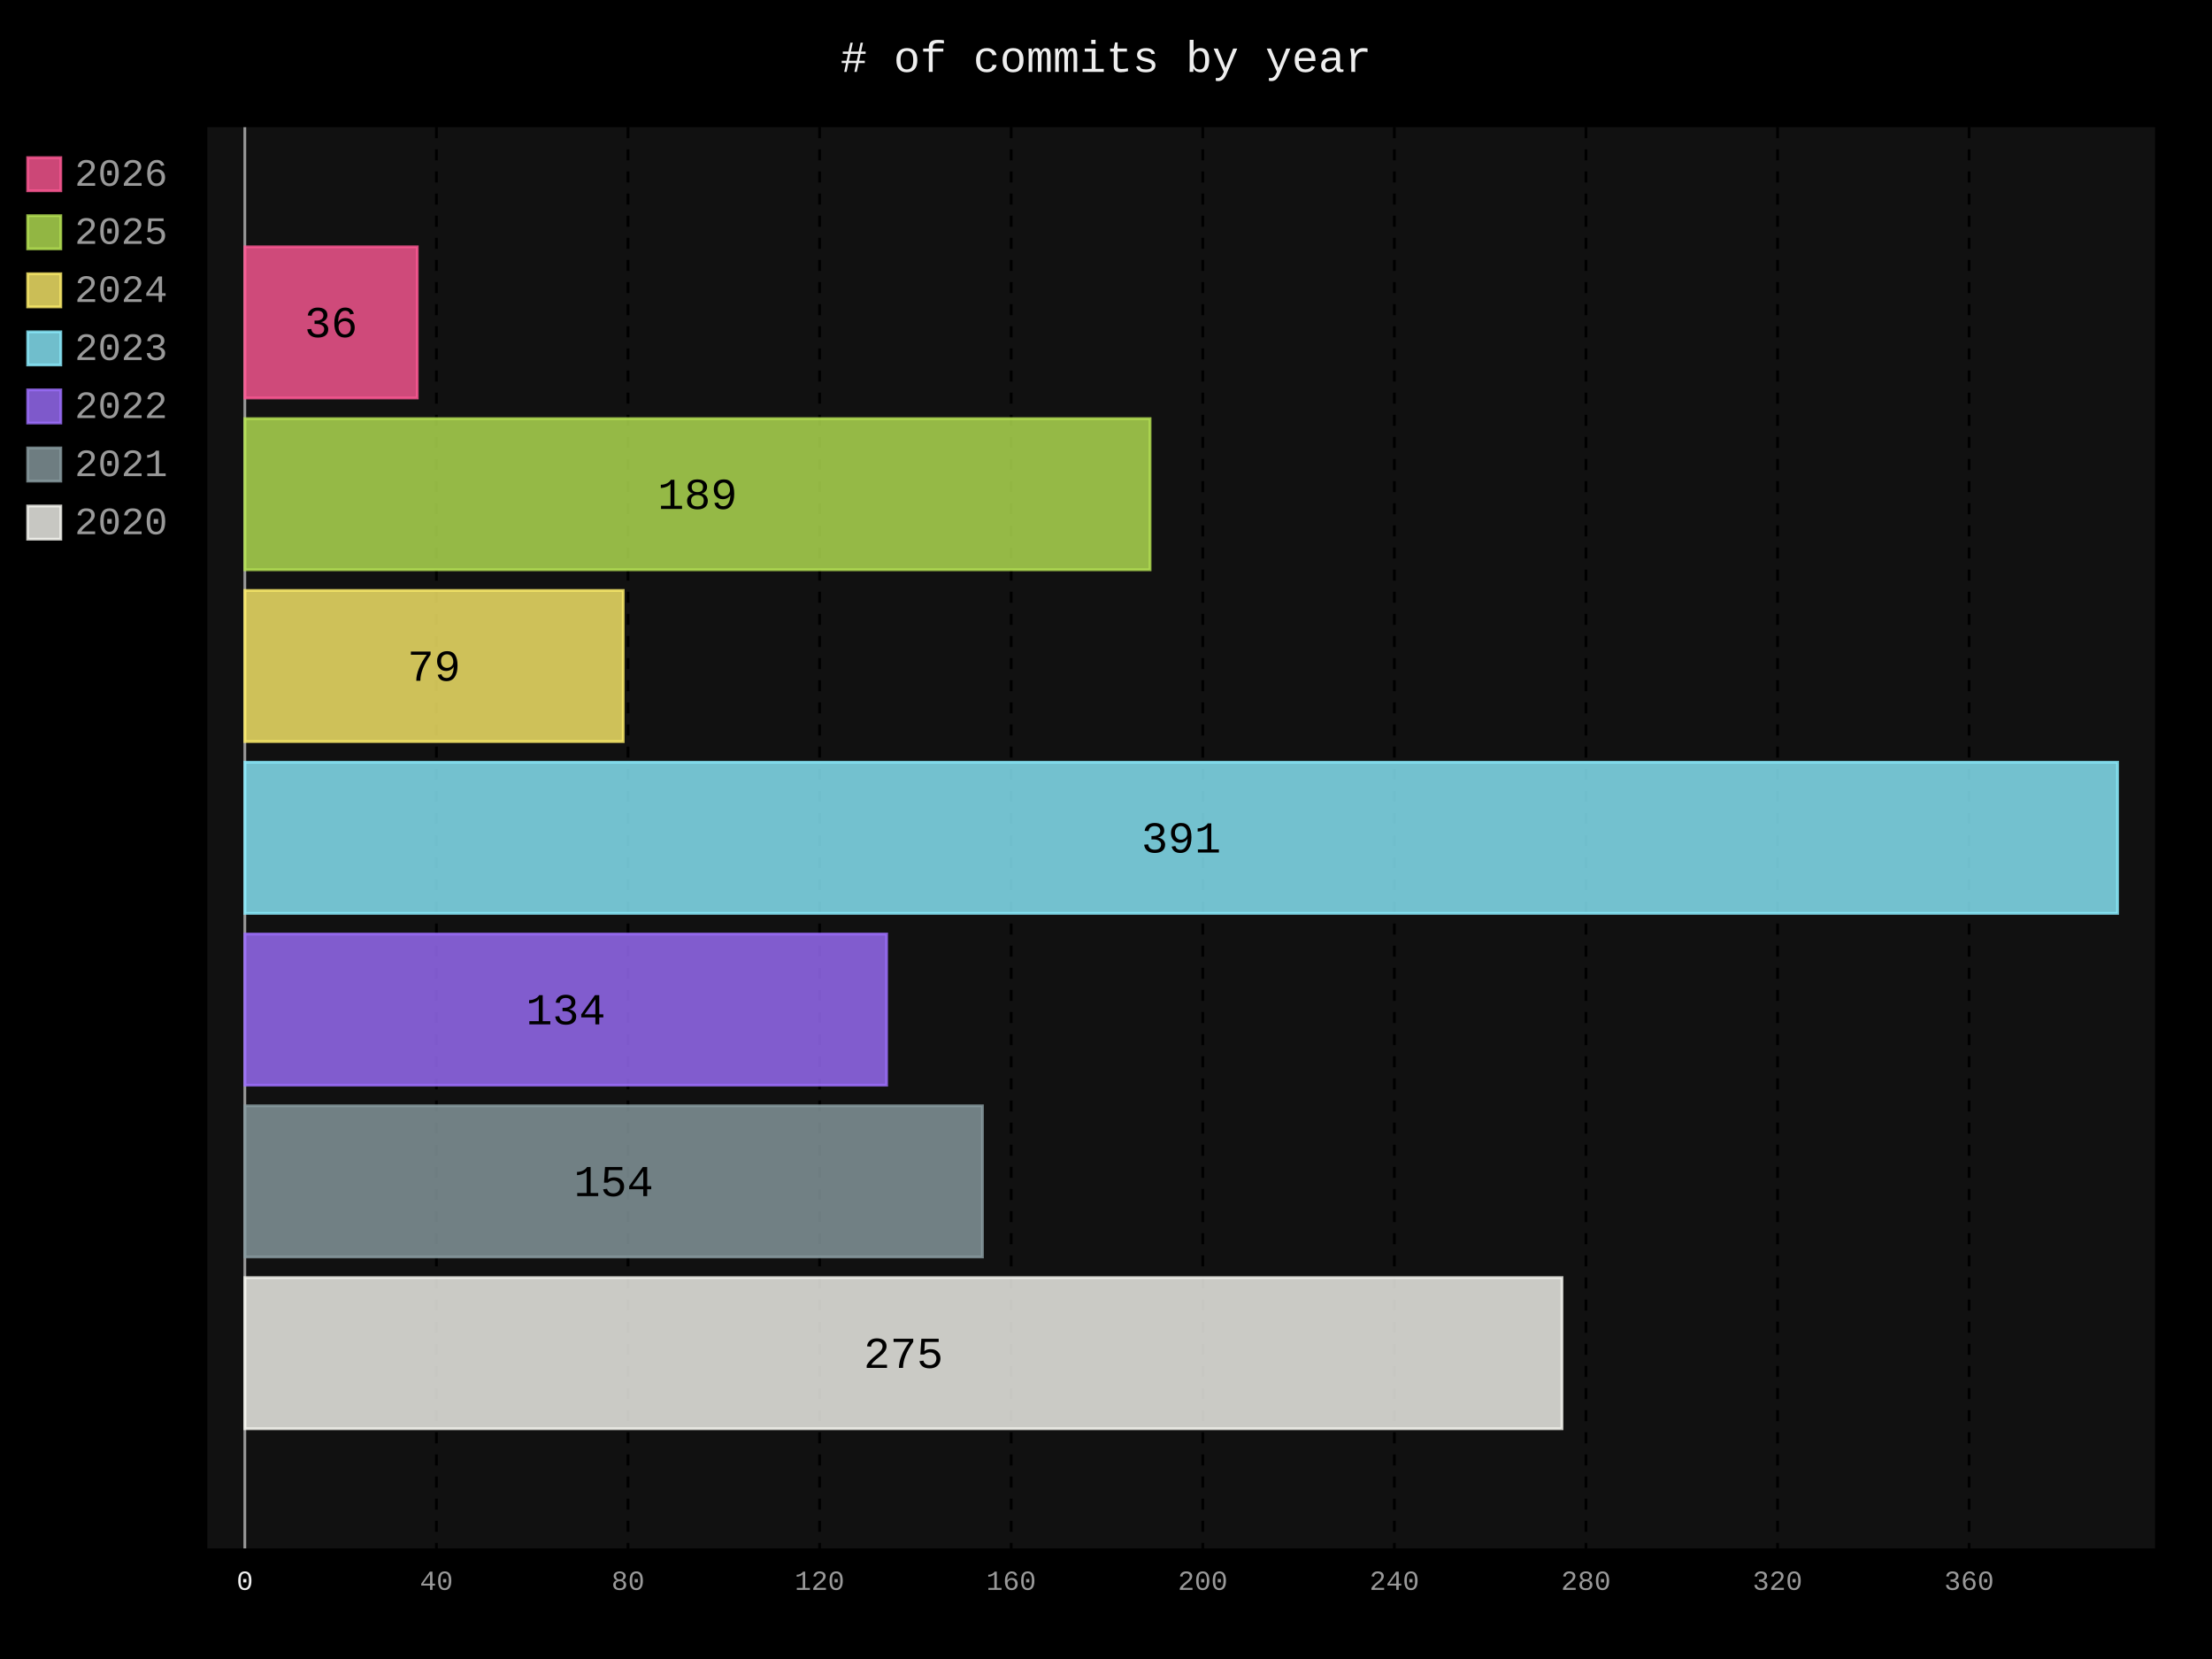
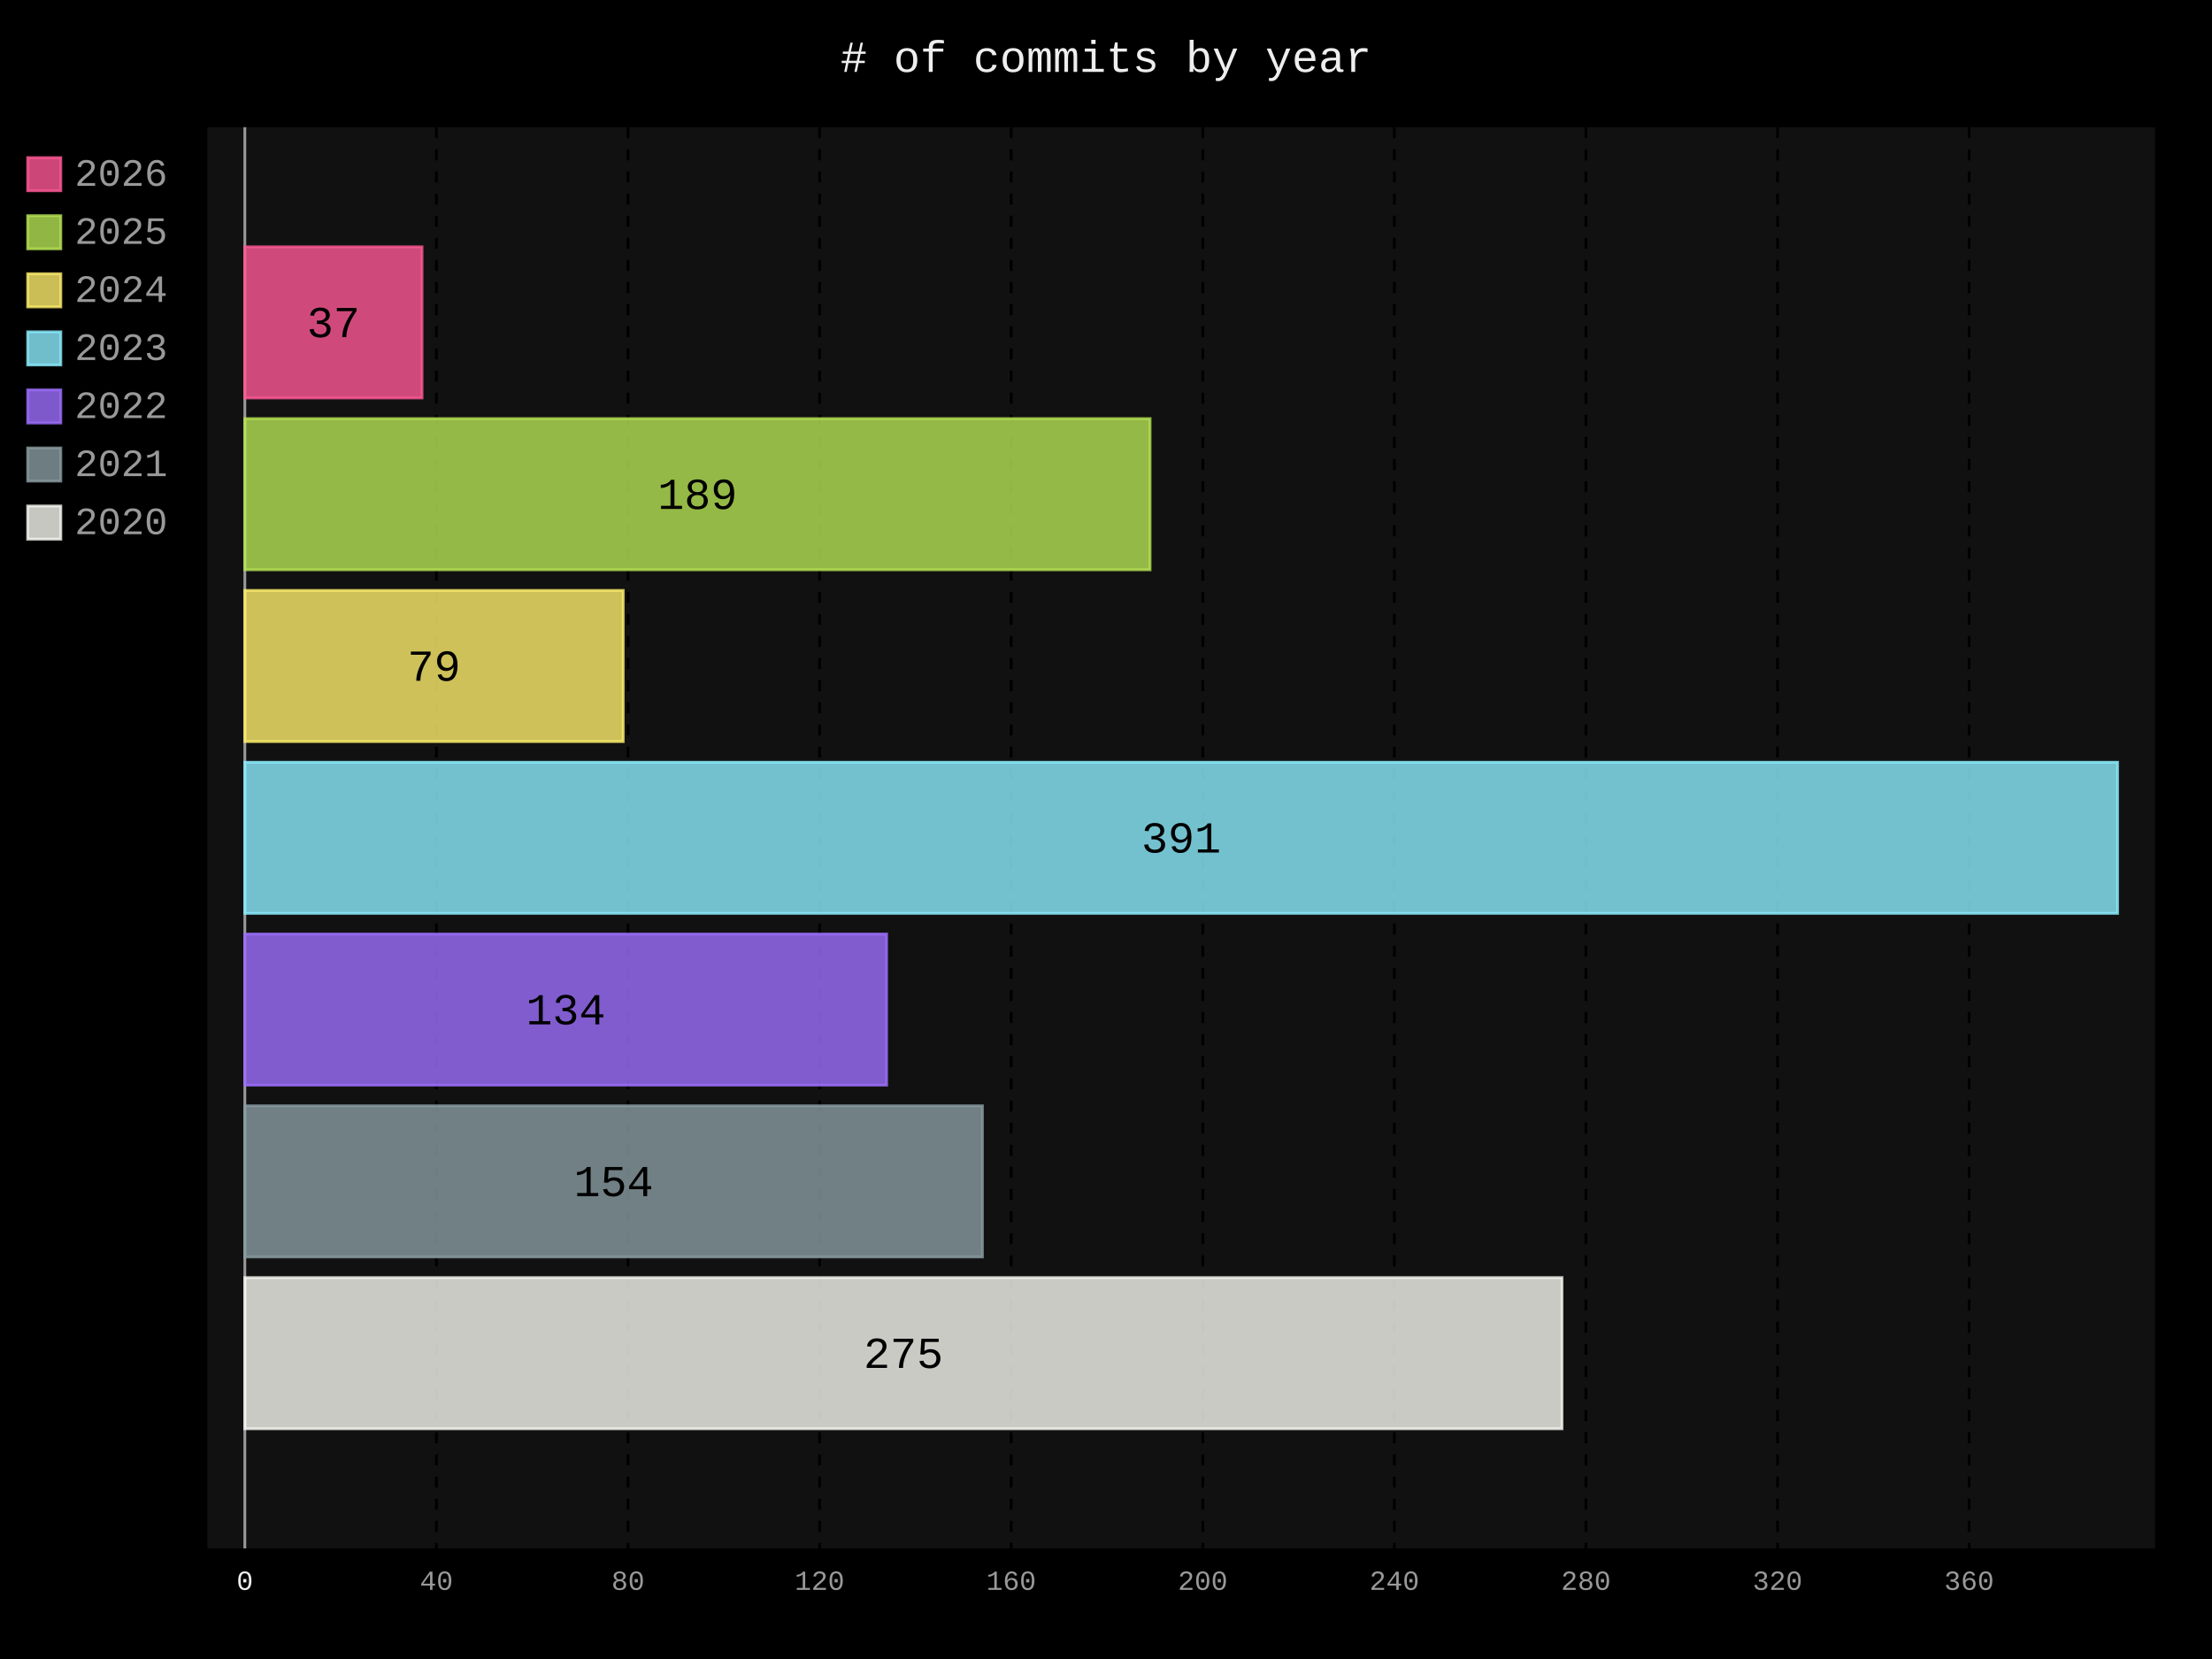
- <svg xmlns="http://www.w3.org/2000/svg" id="chart-a7acda2a-aac1-42fa-855e-dcead6f26092" class="pygal-chart" viewBox="0 0 800 600">
+ <svg xmlns="http://www.w3.org/2000/svg" id="chart-16877939-24ca-4de4-a370-a4698a9601cc" class="pygal-chart" viewBox="0 0 800 600">
  <defs>
-     <style type="text/css">#chart-a7acda2a-aac1-42fa-855e-dcead6f26092{-webkit-user-select:none;-webkit-font-smoothing:antialiased;font-family:Consolas,"Liberation Mono",Menlo,Courier,monospace}#chart-a7acda2a-aac1-42fa-855e-dcead6f26092 .title{font-family:Consolas,"Liberation Mono",Menlo,Courier,monospace;font-size:16px}#chart-a7acda2a-aac1-42fa-855e-dcead6f26092 .legends .legend text{font-family:Consolas,"Liberation Mono",Menlo,Courier,monospace;font-size:14px}#chart-a7acda2a-aac1-42fa-855e-dcead6f26092 .axis text{font-family:Consolas,"Liberation Mono",Menlo,Courier,monospace;font-size:10px}#chart-a7acda2a-aac1-42fa-855e-dcead6f26092 .axis text.major{font-family:Consolas,"Liberation Mono",Menlo,Courier,monospace;font-size:10px}#chart-a7acda2a-aac1-42fa-855e-dcead6f26092 .text-overlay text.value{font-family:Consolas,"Liberation Mono",Menlo,Courier,monospace;font-size:16px}#chart-a7acda2a-aac1-42fa-855e-dcead6f26092 .text-overlay text.label{font-family:Consolas,"Liberation Mono",Menlo,Courier,monospace;font-size:10px}#chart-a7acda2a-aac1-42fa-855e-dcead6f26092 .tooltip{font-family:Consolas,"Liberation Mono",Menlo,Courier,monospace;font-size:14px}#chart-a7acda2a-aac1-42fa-855e-dcead6f26092 text.no_data{font-family:Consolas,"Liberation Mono",Menlo,Courier,monospace;font-size:64px}
- #chart-a7acda2a-aac1-42fa-855e-dcead6f26092{background-color:black}#chart-a7acda2a-aac1-42fa-855e-dcead6f26092 path,#chart-a7acda2a-aac1-42fa-855e-dcead6f26092 line,#chart-a7acda2a-aac1-42fa-855e-dcead6f26092 rect,#chart-a7acda2a-aac1-42fa-855e-dcead6f26092 circle{-webkit-transition:250ms;-moz-transition:250ms;transition:250ms}#chart-a7acda2a-aac1-42fa-855e-dcead6f26092 .graph &gt; .background{fill:black}#chart-a7acda2a-aac1-42fa-855e-dcead6f26092 .plot &gt; .background{fill:#111}#chart-a7acda2a-aac1-42fa-855e-dcead6f26092 .graph{fill:#999}#chart-a7acda2a-aac1-42fa-855e-dcead6f26092 text.no_data{fill:#eee}#chart-a7acda2a-aac1-42fa-855e-dcead6f26092 .title{fill:#eee}#chart-a7acda2a-aac1-42fa-855e-dcead6f26092 .legends .legend text{fill:#999}#chart-a7acda2a-aac1-42fa-855e-dcead6f26092 .legends .legend:hover text{fill:#eee}#chart-a7acda2a-aac1-42fa-855e-dcead6f26092 .axis .line{stroke:#eee}#chart-a7acda2a-aac1-42fa-855e-dcead6f26092 .axis .guide.line{stroke:#555}#chart-a7acda2a-aac1-42fa-855e-dcead6f26092 .axis .major.line{stroke:#999}#chart-a7acda2a-aac1-42fa-855e-dcead6f26092 .axis text.major{fill:#eee}#chart-a7acda2a-aac1-42fa-855e-dcead6f26092 .axis.y .guides:hover .guide.line,#chart-a7acda2a-aac1-42fa-855e-dcead6f26092 .line-graph .axis.x .guides:hover .guide.line,#chart-a7acda2a-aac1-42fa-855e-dcead6f26092 .stackedline-graph .axis.x .guides:hover .guide.line,#chart-a7acda2a-aac1-42fa-855e-dcead6f26092 .xy-graph .axis.x .guides:hover .guide.line{stroke:#eee}#chart-a7acda2a-aac1-42fa-855e-dcead6f26092 .axis .guides:hover text{fill:#eee}#chart-a7acda2a-aac1-42fa-855e-dcead6f26092 .reactive{fill-opacity:.8;stroke-opacity:.8;stroke-width:1}#chart-a7acda2a-aac1-42fa-855e-dcead6f26092 .ci{stroke:#999}#chart-a7acda2a-aac1-42fa-855e-dcead6f26092 .reactive.active,#chart-a7acda2a-aac1-42fa-855e-dcead6f26092 .active .reactive{fill-opacity:.4;stroke-opacity:.9;stroke-width:4}#chart-a7acda2a-aac1-42fa-855e-dcead6f26092 .ci .reactive.active{stroke-width:1.5}#chart-a7acda2a-aac1-42fa-855e-dcead6f26092 .series text{fill:#eee}#chart-a7acda2a-aac1-42fa-855e-dcead6f26092 .tooltip rect{fill:#111;stroke:#eee;-webkit-transition:opacity 250ms;-moz-transition:opacity 250ms;transition:opacity 250ms}#chart-a7acda2a-aac1-42fa-855e-dcead6f26092 .tooltip .label{fill:#999}#chart-a7acda2a-aac1-42fa-855e-dcead6f26092 .tooltip .label{fill:#999}#chart-a7acda2a-aac1-42fa-855e-dcead6f26092 .tooltip .legend{font-size:.8em;fill:#555}#chart-a7acda2a-aac1-42fa-855e-dcead6f26092 .tooltip .x_label{font-size:.6em;fill:#eee}#chart-a7acda2a-aac1-42fa-855e-dcead6f26092 .tooltip .xlink{font-size:.5em;text-decoration:underline}#chart-a7acda2a-aac1-42fa-855e-dcead6f26092 .tooltip .value{font-size:1.5em}#chart-a7acda2a-aac1-42fa-855e-dcead6f26092 .bound{font-size:.5em}#chart-a7acda2a-aac1-42fa-855e-dcead6f26092 .max-value{font-size:.75em;fill:#555}#chart-a7acda2a-aac1-42fa-855e-dcead6f26092 .map-element{fill:#111;stroke:#555 !important}#chart-a7acda2a-aac1-42fa-855e-dcead6f26092 .map-element .reactive{fill-opacity:inherit;stroke-opacity:inherit}#chart-a7acda2a-aac1-42fa-855e-dcead6f26092 .color-0,#chart-a7acda2a-aac1-42fa-855e-dcead6f26092 .color-0 a:visited{stroke:#ff5995;fill:#ff5995}#chart-a7acda2a-aac1-42fa-855e-dcead6f26092 .color-1,#chart-a7acda2a-aac1-42fa-855e-dcead6f26092 .color-1 a:visited{stroke:#b6e354;fill:#b6e354}#chart-a7acda2a-aac1-42fa-855e-dcead6f26092 .color-2,#chart-a7acda2a-aac1-42fa-855e-dcead6f26092 .color-2 a:visited{stroke:#feed6c;fill:#feed6c}#chart-a7acda2a-aac1-42fa-855e-dcead6f26092 .color-3,#chart-a7acda2a-aac1-42fa-855e-dcead6f26092 .color-3 a:visited{stroke:#8cedff;fill:#8cedff}#chart-a7acda2a-aac1-42fa-855e-dcead6f26092 .color-4,#chart-a7acda2a-aac1-42fa-855e-dcead6f26092 .color-4 a:visited{stroke:#9e6ffe;fill:#9e6ffe}#chart-a7acda2a-aac1-42fa-855e-dcead6f26092 .color-5,#chart-a7acda2a-aac1-42fa-855e-dcead6f26092 .color-5 a:visited{stroke:#899ca1;fill:#899ca1}#chart-a7acda2a-aac1-42fa-855e-dcead6f26092 .color-6,#chart-a7acda2a-aac1-42fa-855e-dcead6f26092 .color-6 a:visited{stroke:#f8f8f2;fill:#f8f8f2}#chart-a7acda2a-aac1-42fa-855e-dcead6f26092 .text-overlay .color-0 text{fill:black}#chart-a7acda2a-aac1-42fa-855e-dcead6f26092 .text-overlay .color-1 text{fill:black}#chart-a7acda2a-aac1-42fa-855e-dcead6f26092 .text-overlay .color-2 text{fill:black}#chart-a7acda2a-aac1-42fa-855e-dcead6f26092 .text-overlay .color-3 text{fill:black}#chart-a7acda2a-aac1-42fa-855e-dcead6f26092 .text-overlay .color-4 text{fill:black}#chart-a7acda2a-aac1-42fa-855e-dcead6f26092 .text-overlay .color-5 text{fill:black}#chart-a7acda2a-aac1-42fa-855e-dcead6f26092 .text-overlay .color-6 text{fill:black}
- #chart-a7acda2a-aac1-42fa-855e-dcead6f26092 text.no_data{text-anchor:middle}#chart-a7acda2a-aac1-42fa-855e-dcead6f26092 .guide.line{fill:none}#chart-a7acda2a-aac1-42fa-855e-dcead6f26092 .centered{text-anchor:middle}#chart-a7acda2a-aac1-42fa-855e-dcead6f26092 .title{text-anchor:middle}#chart-a7acda2a-aac1-42fa-855e-dcead6f26092 .legends .legend text{fill-opacity:1}#chart-a7acda2a-aac1-42fa-855e-dcead6f26092 .axis.x text{text-anchor:middle}#chart-a7acda2a-aac1-42fa-855e-dcead6f26092 .axis.x:not(.web) text[transform]{text-anchor:start}#chart-a7acda2a-aac1-42fa-855e-dcead6f26092 .axis.x:not(.web) text[transform].backwards{text-anchor:end}#chart-a7acda2a-aac1-42fa-855e-dcead6f26092 .axis.y text{text-anchor:end}#chart-a7acda2a-aac1-42fa-855e-dcead6f26092 .axis.y text[transform].backwards{text-anchor:start}#chart-a7acda2a-aac1-42fa-855e-dcead6f26092 .axis.y2 text{text-anchor:start}#chart-a7acda2a-aac1-42fa-855e-dcead6f26092 .axis.y2 text[transform].backwards{text-anchor:end}#chart-a7acda2a-aac1-42fa-855e-dcead6f26092 .axis .guide.line{stroke-dasharray:4,4;stroke:black}#chart-a7acda2a-aac1-42fa-855e-dcead6f26092 .axis .major.guide.line{stroke-dasharray:6,6;stroke:black}#chart-a7acda2a-aac1-42fa-855e-dcead6f26092 .horizontal .axis.y .guide.line,#chart-a7acda2a-aac1-42fa-855e-dcead6f26092 .horizontal .axis.y2 .guide.line,#chart-a7acda2a-aac1-42fa-855e-dcead6f26092 .vertical .axis.x .guide.line{opacity:0}#chart-a7acda2a-aac1-42fa-855e-dcead6f26092 .horizontal .axis.always_show .guide.line,#chart-a7acda2a-aac1-42fa-855e-dcead6f26092 .vertical .axis.always_show .guide.line{opacity:1 !important}#chart-a7acda2a-aac1-42fa-855e-dcead6f26092 .axis.y .guides:hover .guide.line,#chart-a7acda2a-aac1-42fa-855e-dcead6f26092 .axis.y2 .guides:hover .guide.line,#chart-a7acda2a-aac1-42fa-855e-dcead6f26092 .axis.x .guides:hover .guide.line{opacity:1}#chart-a7acda2a-aac1-42fa-855e-dcead6f26092 .axis .guides:hover text{opacity:1}#chart-a7acda2a-aac1-42fa-855e-dcead6f26092 .nofill{fill:none}#chart-a7acda2a-aac1-42fa-855e-dcead6f26092 .subtle-fill{fill-opacity:.2}#chart-a7acda2a-aac1-42fa-855e-dcead6f26092 .dot{stroke-width:1px;fill-opacity:1;stroke-opacity:1}#chart-a7acda2a-aac1-42fa-855e-dcead6f26092 .dot.active{stroke-width:5px}#chart-a7acda2a-aac1-42fa-855e-dcead6f26092 .dot.negative{fill:transparent}#chart-a7acda2a-aac1-42fa-855e-dcead6f26092 text,#chart-a7acda2a-aac1-42fa-855e-dcead6f26092 tspan{stroke:none !important}#chart-a7acda2a-aac1-42fa-855e-dcead6f26092 .series text.active{opacity:1}#chart-a7acda2a-aac1-42fa-855e-dcead6f26092 .tooltip rect{fill-opacity:.95;stroke-width:.5}#chart-a7acda2a-aac1-42fa-855e-dcead6f26092 .tooltip text{fill-opacity:1}#chart-a7acda2a-aac1-42fa-855e-dcead6f26092 .showable{visibility:hidden}#chart-a7acda2a-aac1-42fa-855e-dcead6f26092 .showable.shown{visibility:visible}#chart-a7acda2a-aac1-42fa-855e-dcead6f26092 .gauge-background{fill:rgba(229,229,229,1);stroke:none}#chart-a7acda2a-aac1-42fa-855e-dcead6f26092 .bg-lines{stroke:black;stroke-width:2px}</style>
+     <style type="text/css">#chart-16877939-24ca-4de4-a370-a4698a9601cc{-webkit-user-select:none;-webkit-font-smoothing:antialiased;font-family:Consolas,"Liberation Mono",Menlo,Courier,monospace}#chart-16877939-24ca-4de4-a370-a4698a9601cc .title{font-family:Consolas,"Liberation Mono",Menlo,Courier,monospace;font-size:16px}#chart-16877939-24ca-4de4-a370-a4698a9601cc .legends .legend text{font-family:Consolas,"Liberation Mono",Menlo,Courier,monospace;font-size:14px}#chart-16877939-24ca-4de4-a370-a4698a9601cc .axis text{font-family:Consolas,"Liberation Mono",Menlo,Courier,monospace;font-size:10px}#chart-16877939-24ca-4de4-a370-a4698a9601cc .axis text.major{font-family:Consolas,"Liberation Mono",Menlo,Courier,monospace;font-size:10px}#chart-16877939-24ca-4de4-a370-a4698a9601cc .text-overlay text.value{font-family:Consolas,"Liberation Mono",Menlo,Courier,monospace;font-size:16px}#chart-16877939-24ca-4de4-a370-a4698a9601cc .text-overlay text.label{font-family:Consolas,"Liberation Mono",Menlo,Courier,monospace;font-size:10px}#chart-16877939-24ca-4de4-a370-a4698a9601cc .tooltip{font-family:Consolas,"Liberation Mono",Menlo,Courier,monospace;font-size:14px}#chart-16877939-24ca-4de4-a370-a4698a9601cc text.no_data{font-family:Consolas,"Liberation Mono",Menlo,Courier,monospace;font-size:64px}
+ #chart-16877939-24ca-4de4-a370-a4698a9601cc{background-color:black}#chart-16877939-24ca-4de4-a370-a4698a9601cc path,#chart-16877939-24ca-4de4-a370-a4698a9601cc line,#chart-16877939-24ca-4de4-a370-a4698a9601cc rect,#chart-16877939-24ca-4de4-a370-a4698a9601cc circle{-webkit-transition:250ms;-moz-transition:250ms;transition:250ms}#chart-16877939-24ca-4de4-a370-a4698a9601cc .graph &gt; .background{fill:black}#chart-16877939-24ca-4de4-a370-a4698a9601cc .plot &gt; .background{fill:#111}#chart-16877939-24ca-4de4-a370-a4698a9601cc .graph{fill:#999}#chart-16877939-24ca-4de4-a370-a4698a9601cc text.no_data{fill:#eee}#chart-16877939-24ca-4de4-a370-a4698a9601cc .title{fill:#eee}#chart-16877939-24ca-4de4-a370-a4698a9601cc .legends .legend text{fill:#999}#chart-16877939-24ca-4de4-a370-a4698a9601cc .legends .legend:hover text{fill:#eee}#chart-16877939-24ca-4de4-a370-a4698a9601cc .axis .line{stroke:#eee}#chart-16877939-24ca-4de4-a370-a4698a9601cc .axis .guide.line{stroke:#555}#chart-16877939-24ca-4de4-a370-a4698a9601cc .axis .major.line{stroke:#999}#chart-16877939-24ca-4de4-a370-a4698a9601cc .axis text.major{fill:#eee}#chart-16877939-24ca-4de4-a370-a4698a9601cc .axis.y .guides:hover .guide.line,#chart-16877939-24ca-4de4-a370-a4698a9601cc .line-graph .axis.x .guides:hover .guide.line,#chart-16877939-24ca-4de4-a370-a4698a9601cc .stackedline-graph .axis.x .guides:hover .guide.line,#chart-16877939-24ca-4de4-a370-a4698a9601cc .xy-graph .axis.x .guides:hover .guide.line{stroke:#eee}#chart-16877939-24ca-4de4-a370-a4698a9601cc .axis .guides:hover text{fill:#eee}#chart-16877939-24ca-4de4-a370-a4698a9601cc .reactive{fill-opacity:.8;stroke-opacity:.8;stroke-width:1}#chart-16877939-24ca-4de4-a370-a4698a9601cc .ci{stroke:#999}#chart-16877939-24ca-4de4-a370-a4698a9601cc .reactive.active,#chart-16877939-24ca-4de4-a370-a4698a9601cc .active .reactive{fill-opacity:.4;stroke-opacity:.9;stroke-width:4}#chart-16877939-24ca-4de4-a370-a4698a9601cc .ci .reactive.active{stroke-width:1.5}#chart-16877939-24ca-4de4-a370-a4698a9601cc .series text{fill:#eee}#chart-16877939-24ca-4de4-a370-a4698a9601cc .tooltip rect{fill:#111;stroke:#eee;-webkit-transition:opacity 250ms;-moz-transition:opacity 250ms;transition:opacity 250ms}#chart-16877939-24ca-4de4-a370-a4698a9601cc .tooltip .label{fill:#999}#chart-16877939-24ca-4de4-a370-a4698a9601cc .tooltip .label{fill:#999}#chart-16877939-24ca-4de4-a370-a4698a9601cc .tooltip .legend{font-size:.8em;fill:#555}#chart-16877939-24ca-4de4-a370-a4698a9601cc .tooltip .x_label{font-size:.6em;fill:#eee}#chart-16877939-24ca-4de4-a370-a4698a9601cc .tooltip .xlink{font-size:.5em;text-decoration:underline}#chart-16877939-24ca-4de4-a370-a4698a9601cc .tooltip .value{font-size:1.5em}#chart-16877939-24ca-4de4-a370-a4698a9601cc .bound{font-size:.5em}#chart-16877939-24ca-4de4-a370-a4698a9601cc .max-value{font-size:.75em;fill:#555}#chart-16877939-24ca-4de4-a370-a4698a9601cc .map-element{fill:#111;stroke:#555 !important}#chart-16877939-24ca-4de4-a370-a4698a9601cc .map-element .reactive{fill-opacity:inherit;stroke-opacity:inherit}#chart-16877939-24ca-4de4-a370-a4698a9601cc .color-0,#chart-16877939-24ca-4de4-a370-a4698a9601cc .color-0 a:visited{stroke:#ff5995;fill:#ff5995}#chart-16877939-24ca-4de4-a370-a4698a9601cc .color-1,#chart-16877939-24ca-4de4-a370-a4698a9601cc .color-1 a:visited{stroke:#b6e354;fill:#b6e354}#chart-16877939-24ca-4de4-a370-a4698a9601cc .color-2,#chart-16877939-24ca-4de4-a370-a4698a9601cc .color-2 a:visited{stroke:#feed6c;fill:#feed6c}#chart-16877939-24ca-4de4-a370-a4698a9601cc .color-3,#chart-16877939-24ca-4de4-a370-a4698a9601cc .color-3 a:visited{stroke:#8cedff;fill:#8cedff}#chart-16877939-24ca-4de4-a370-a4698a9601cc .color-4,#chart-16877939-24ca-4de4-a370-a4698a9601cc .color-4 a:visited{stroke:#9e6ffe;fill:#9e6ffe}#chart-16877939-24ca-4de4-a370-a4698a9601cc .color-5,#chart-16877939-24ca-4de4-a370-a4698a9601cc .color-5 a:visited{stroke:#899ca1;fill:#899ca1}#chart-16877939-24ca-4de4-a370-a4698a9601cc .color-6,#chart-16877939-24ca-4de4-a370-a4698a9601cc .color-6 a:visited{stroke:#f8f8f2;fill:#f8f8f2}#chart-16877939-24ca-4de4-a370-a4698a9601cc .text-overlay .color-0 text{fill:black}#chart-16877939-24ca-4de4-a370-a4698a9601cc .text-overlay .color-1 text{fill:black}#chart-16877939-24ca-4de4-a370-a4698a9601cc .text-overlay .color-2 text{fill:black}#chart-16877939-24ca-4de4-a370-a4698a9601cc .text-overlay .color-3 text{fill:black}#chart-16877939-24ca-4de4-a370-a4698a9601cc .text-overlay .color-4 text{fill:black}#chart-16877939-24ca-4de4-a370-a4698a9601cc .text-overlay .color-5 text{fill:black}#chart-16877939-24ca-4de4-a370-a4698a9601cc .text-overlay .color-6 text{fill:black}
+ #chart-16877939-24ca-4de4-a370-a4698a9601cc text.no_data{text-anchor:middle}#chart-16877939-24ca-4de4-a370-a4698a9601cc .guide.line{fill:none}#chart-16877939-24ca-4de4-a370-a4698a9601cc .centered{text-anchor:middle}#chart-16877939-24ca-4de4-a370-a4698a9601cc .title{text-anchor:middle}#chart-16877939-24ca-4de4-a370-a4698a9601cc .legends .legend text{fill-opacity:1}#chart-16877939-24ca-4de4-a370-a4698a9601cc .axis.x text{text-anchor:middle}#chart-16877939-24ca-4de4-a370-a4698a9601cc .axis.x:not(.web) text[transform]{text-anchor:start}#chart-16877939-24ca-4de4-a370-a4698a9601cc .axis.x:not(.web) text[transform].backwards{text-anchor:end}#chart-16877939-24ca-4de4-a370-a4698a9601cc .axis.y text{text-anchor:end}#chart-16877939-24ca-4de4-a370-a4698a9601cc .axis.y text[transform].backwards{text-anchor:start}#chart-16877939-24ca-4de4-a370-a4698a9601cc .axis.y2 text{text-anchor:start}#chart-16877939-24ca-4de4-a370-a4698a9601cc .axis.y2 text[transform].backwards{text-anchor:end}#chart-16877939-24ca-4de4-a370-a4698a9601cc .axis .guide.line{stroke-dasharray:4,4;stroke:black}#chart-16877939-24ca-4de4-a370-a4698a9601cc .axis .major.guide.line{stroke-dasharray:6,6;stroke:black}#chart-16877939-24ca-4de4-a370-a4698a9601cc .horizontal .axis.y .guide.line,#chart-16877939-24ca-4de4-a370-a4698a9601cc .horizontal .axis.y2 .guide.line,#chart-16877939-24ca-4de4-a370-a4698a9601cc .vertical .axis.x .guide.line{opacity:0}#chart-16877939-24ca-4de4-a370-a4698a9601cc .horizontal .axis.always_show .guide.line,#chart-16877939-24ca-4de4-a370-a4698a9601cc .vertical .axis.always_show .guide.line{opacity:1 !important}#chart-16877939-24ca-4de4-a370-a4698a9601cc .axis.y .guides:hover .guide.line,#chart-16877939-24ca-4de4-a370-a4698a9601cc .axis.y2 .guides:hover .guide.line,#chart-16877939-24ca-4de4-a370-a4698a9601cc .axis.x .guides:hover .guide.line{opacity:1}#chart-16877939-24ca-4de4-a370-a4698a9601cc .axis .guides:hover text{opacity:1}#chart-16877939-24ca-4de4-a370-a4698a9601cc .nofill{fill:none}#chart-16877939-24ca-4de4-a370-a4698a9601cc .subtle-fill{fill-opacity:.2}#chart-16877939-24ca-4de4-a370-a4698a9601cc .dot{stroke-width:1px;fill-opacity:1;stroke-opacity:1}#chart-16877939-24ca-4de4-a370-a4698a9601cc .dot.active{stroke-width:5px}#chart-16877939-24ca-4de4-a370-a4698a9601cc .dot.negative{fill:transparent}#chart-16877939-24ca-4de4-a370-a4698a9601cc text,#chart-16877939-24ca-4de4-a370-a4698a9601cc tspan{stroke:none !important}#chart-16877939-24ca-4de4-a370-a4698a9601cc .series text.active{opacity:1}#chart-16877939-24ca-4de4-a370-a4698a9601cc .tooltip rect{fill-opacity:.95;stroke-width:.5}#chart-16877939-24ca-4de4-a370-a4698a9601cc .tooltip text{fill-opacity:1}#chart-16877939-24ca-4de4-a370-a4698a9601cc .showable{visibility:hidden}#chart-16877939-24ca-4de4-a370-a4698a9601cc .showable.shown{visibility:visible}#chart-16877939-24ca-4de4-a370-a4698a9601cc .gauge-background{fill:rgba(229,229,229,1);stroke:none}#chart-16877939-24ca-4de4-a370-a4698a9601cc .bg-lines{stroke:black;stroke-width:2px}</style>
  </defs>
  <g class="graph horizontalbar-graph horizontal">
    <rect x="0" y="0" width="800" height="600" class="background" />
    <g transform="translate(75, 46)" class="plot">
      <rect x="0" y="0" width="704.4" height="514" class="background" />
      <g class="axis x always_show">
        <g class="guides">
          <path d="M13.546 0 v514" class="axis major line" />
          <text x="13.546" y="529.0" class="major">0</text>
        </g>
        <g class="guides">
          <path d="M82.836 0 v514" class="guide line" />
          <text x="82.836" y="529.0" class="">40</text>
        </g>
        <g class="guides">
          <path d="M152.126 0 v514" class="guide line" />
          <text x="152.126" y="529.0" class="">80</text>
        </g>
        <g class="guides">
          <path d="M221.416 0 v514" class="guide line" />
          <text x="221.416" y="529.0" class="">120</text>
        </g>
        <g class="guides">
          <path d="M290.705 0 v514" class="guide line" />
          <text x="290.705" y="529.0" class="">160</text>
        </g>
        <g class="guides">
          <path d="M359.995 0 v514" class="guide line" />
          <text x="359.995" y="529.0" class="">200</text>
        </g>
        <g class="guides">
          <path d="M429.285 0 v514" class="guide line" />
          <text x="429.285" y="529.0" class="">240</text>
        </g>
        <g class="guides">
          <path d="M498.575 0 v514" class="guide line" />
          <text x="498.575" y="529.0" class="">280</text>
        </g>
        <g class="guides">
          <path d="M567.864 0 v514" class="guide line" />
          <text x="567.864" y="529.0" class="">320</text>
        </g>
        <g class="guides">
          <path d="M637.154 0 v514" class="guide line" />
          <text x="637.154" y="529.0" class="">360</text>
        </g>
      </g>
      <g class="series serie-6 color-6">
        <g class="bars">
          <g class="bar">
            <rect x="13.546" y="416.058" rx="0" ry="0" width="476.367" height="54.676" class="rect reactive tooltip-trigger" />
          </g>
        </g>
      </g>
      <g class="series serie-5 color-5">
        <g class="bars">
          <g class="bar">
            <rect x="13.546" y="353.926" rx="0" ry="0" width="266.766" height="54.676" class="rect reactive tooltip-trigger" />
          </g>
        </g>
      </g>
      <g class="series serie-4 color-4">
        <g class="bars">
          <g class="bar">
            <rect x="13.546" y="291.794" rx="0" ry="0" width="232.121" height="54.676" class="rect reactive tooltip-trigger" />
          </g>
        </g>
      </g>
      <g class="series serie-3 color-3">
        <g class="bars">
          <g class="bar">
            <rect x="13.546" y="229.662" rx="0" ry="0" width="677.308" height="54.676" class="rect reactive tooltip-trigger" />
          </g>
        </g>
      </g>
      <g class="series serie-2 color-2">
        <g class="bars">
          <g class="bar">
            <rect x="13.546" y="167.53" rx="0" ry="0" width="136.847" height="54.676" class="rect reactive tooltip-trigger" />
          </g>
        </g>
      </g>
      <g class="series serie-1 color-1">
        <g class="bars">
          <g class="bar">
            <rect x="13.546" y="105.398" rx="0" ry="0" width="327.394" height="54.676" class="rect reactive tooltip-trigger" />
          </g>
        </g>
      </g>
      <g class="series serie-0 color-0">
        <g class="bars">
          <g class="bar">
-             <rect x="13.546" y="43.266" rx="0" ry="0" width="62.361" height="54.676" class="rect reactive tooltip-trigger" />
+             <rect x="13.546" y="43.266" rx="0" ry="0" width="64.093" height="54.676" class="rect reactive tooltip-trigger" />
          </g>
        </g>
      </g>
    </g>
    <g class="titles">
      <text x="400.0" y="26" class="title plot_title"># of commits by year</text>
    </g>
    <g transform="translate(75, 46)" class="plot overlay">
      <g class="series serie-6 color-6" />
      <g class="series serie-5 color-5" />
      <g class="series serie-4 color-4" />
      <g class="series serie-3 color-3" />
      <g class="series serie-2 color-2" />
      <g class="series serie-1 color-1" />
      <g class="series serie-0 color-0" />
    </g>
    <g transform="translate(75, 46)" class="plot text-overlay">
      <g class="series serie-6 color-6">
        <text text-anchor="middle" x="251.73" y="448.729" class="value">275</text>
      </g>
      <g class="series serie-5 color-5">
        <text text-anchor="middle" x="146.929" y="386.597" class="value">154</text>
      </g>
      <g class="series serie-4 color-4">
        <text text-anchor="middle" x="129.607" y="324.465" class="value">134</text>
      </g>
      <g class="series serie-3 color-3">
        <text text-anchor="middle" x="352.2" y="262.333" class="value">391</text>
      </g>
      <g class="series serie-2 color-2">
        <text text-anchor="middle" x="81.97" y="200.201" class="value">79</text>
      </g>
      <g class="series serie-1 color-1">
        <text text-anchor="middle" x="177.243" y="138.07" class="value">189</text>
      </g>
      <g class="series serie-0 color-0">
-         <text text-anchor="middle" x="44.727" y="75.938" class="value">36</text>
+         <text text-anchor="middle" x="45.593" y="75.938" class="value">37</text>
      </g>
    </g>
    <g transform="translate(75, 46)" class="plot tooltip-overlay">
      <g transform="translate(0 0)" style="opacity: 0" class="tooltip">
        <rect rx="0" ry="0" width="0" height="0" class="tooltip-box" />
        <g class="text" />
      </g>
    </g>
    <g transform="translate(10, 56)" class="legends">
      <g id="activate-serie-0" class="legend reactive activate-serie">
        <rect x="0.0" y="1.0" width="12" height="12" class="color-0 reactive" />
        <text x="17.0" y="11.2">2026</text>
      </g>
      <g id="activate-serie-1" class="legend reactive activate-serie">
        <rect x="0.0" y="22.0" width="12" height="12" class="color-1 reactive" />
        <text x="17.0" y="32.2">2025</text>
      </g>
      <g id="activate-serie-2" class="legend reactive activate-serie">
        <rect x="0.0" y="43.0" width="12" height="12" class="color-2 reactive" />
        <text x="17.0" y="53.2">2024</text>
      </g>
      <g id="activate-serie-3" class="legend reactive activate-serie">
        <rect x="0.0" y="64.0" width="12" height="12" class="color-3 reactive" />
        <text x="17.0" y="74.2">2023</text>
      </g>
      <g id="activate-serie-4" class="legend reactive activate-serie">
        <rect x="0.0" y="85.0" width="12" height="12" class="color-4 reactive" />
        <text x="17.0" y="95.2">2022</text>
      </g>
      <g id="activate-serie-5" class="legend reactive activate-serie">
        <rect x="0.0" y="106.0" width="12" height="12" class="color-5 reactive" />
        <text x="17.0" y="116.2">2021</text>
      </g>
      <g id="activate-serie-6" class="legend reactive activate-serie">
        <rect x="0.0" y="127.0" width="12" height="12" class="color-6 reactive" />
        <text x="17.0" y="137.2">2020</text>
      </g>
    </g>
    <g transform="translate(790, 56)" class="legends" />
  </g>
</svg>
